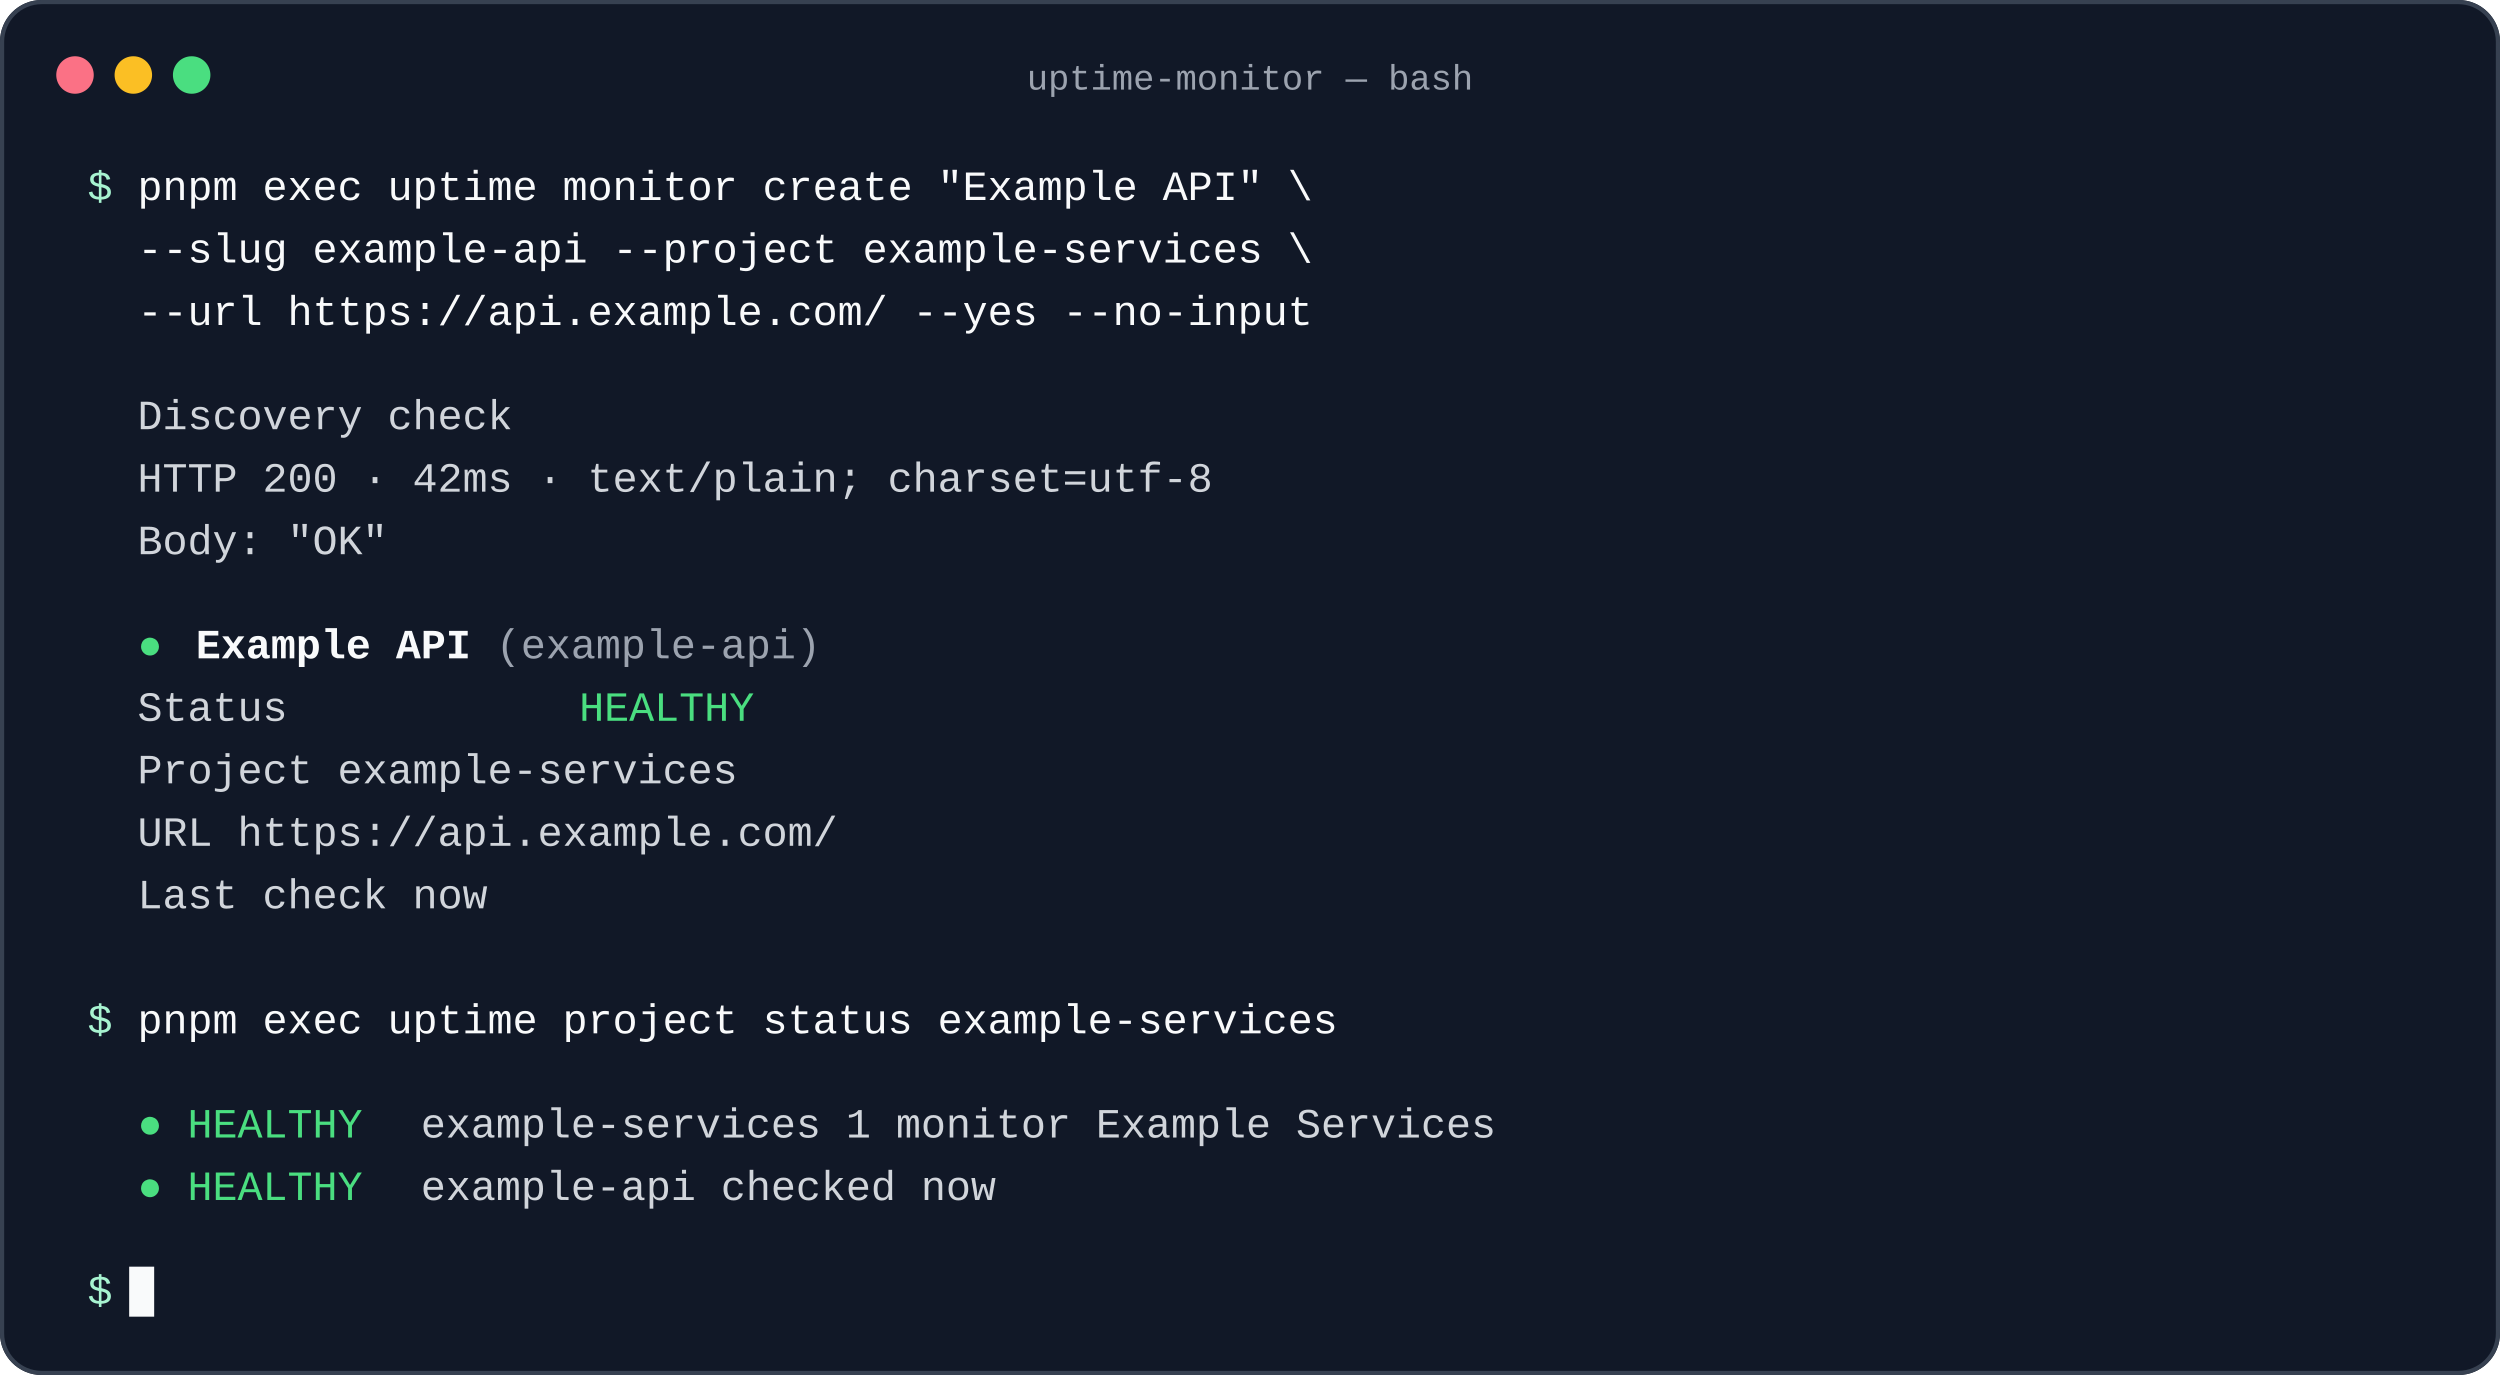
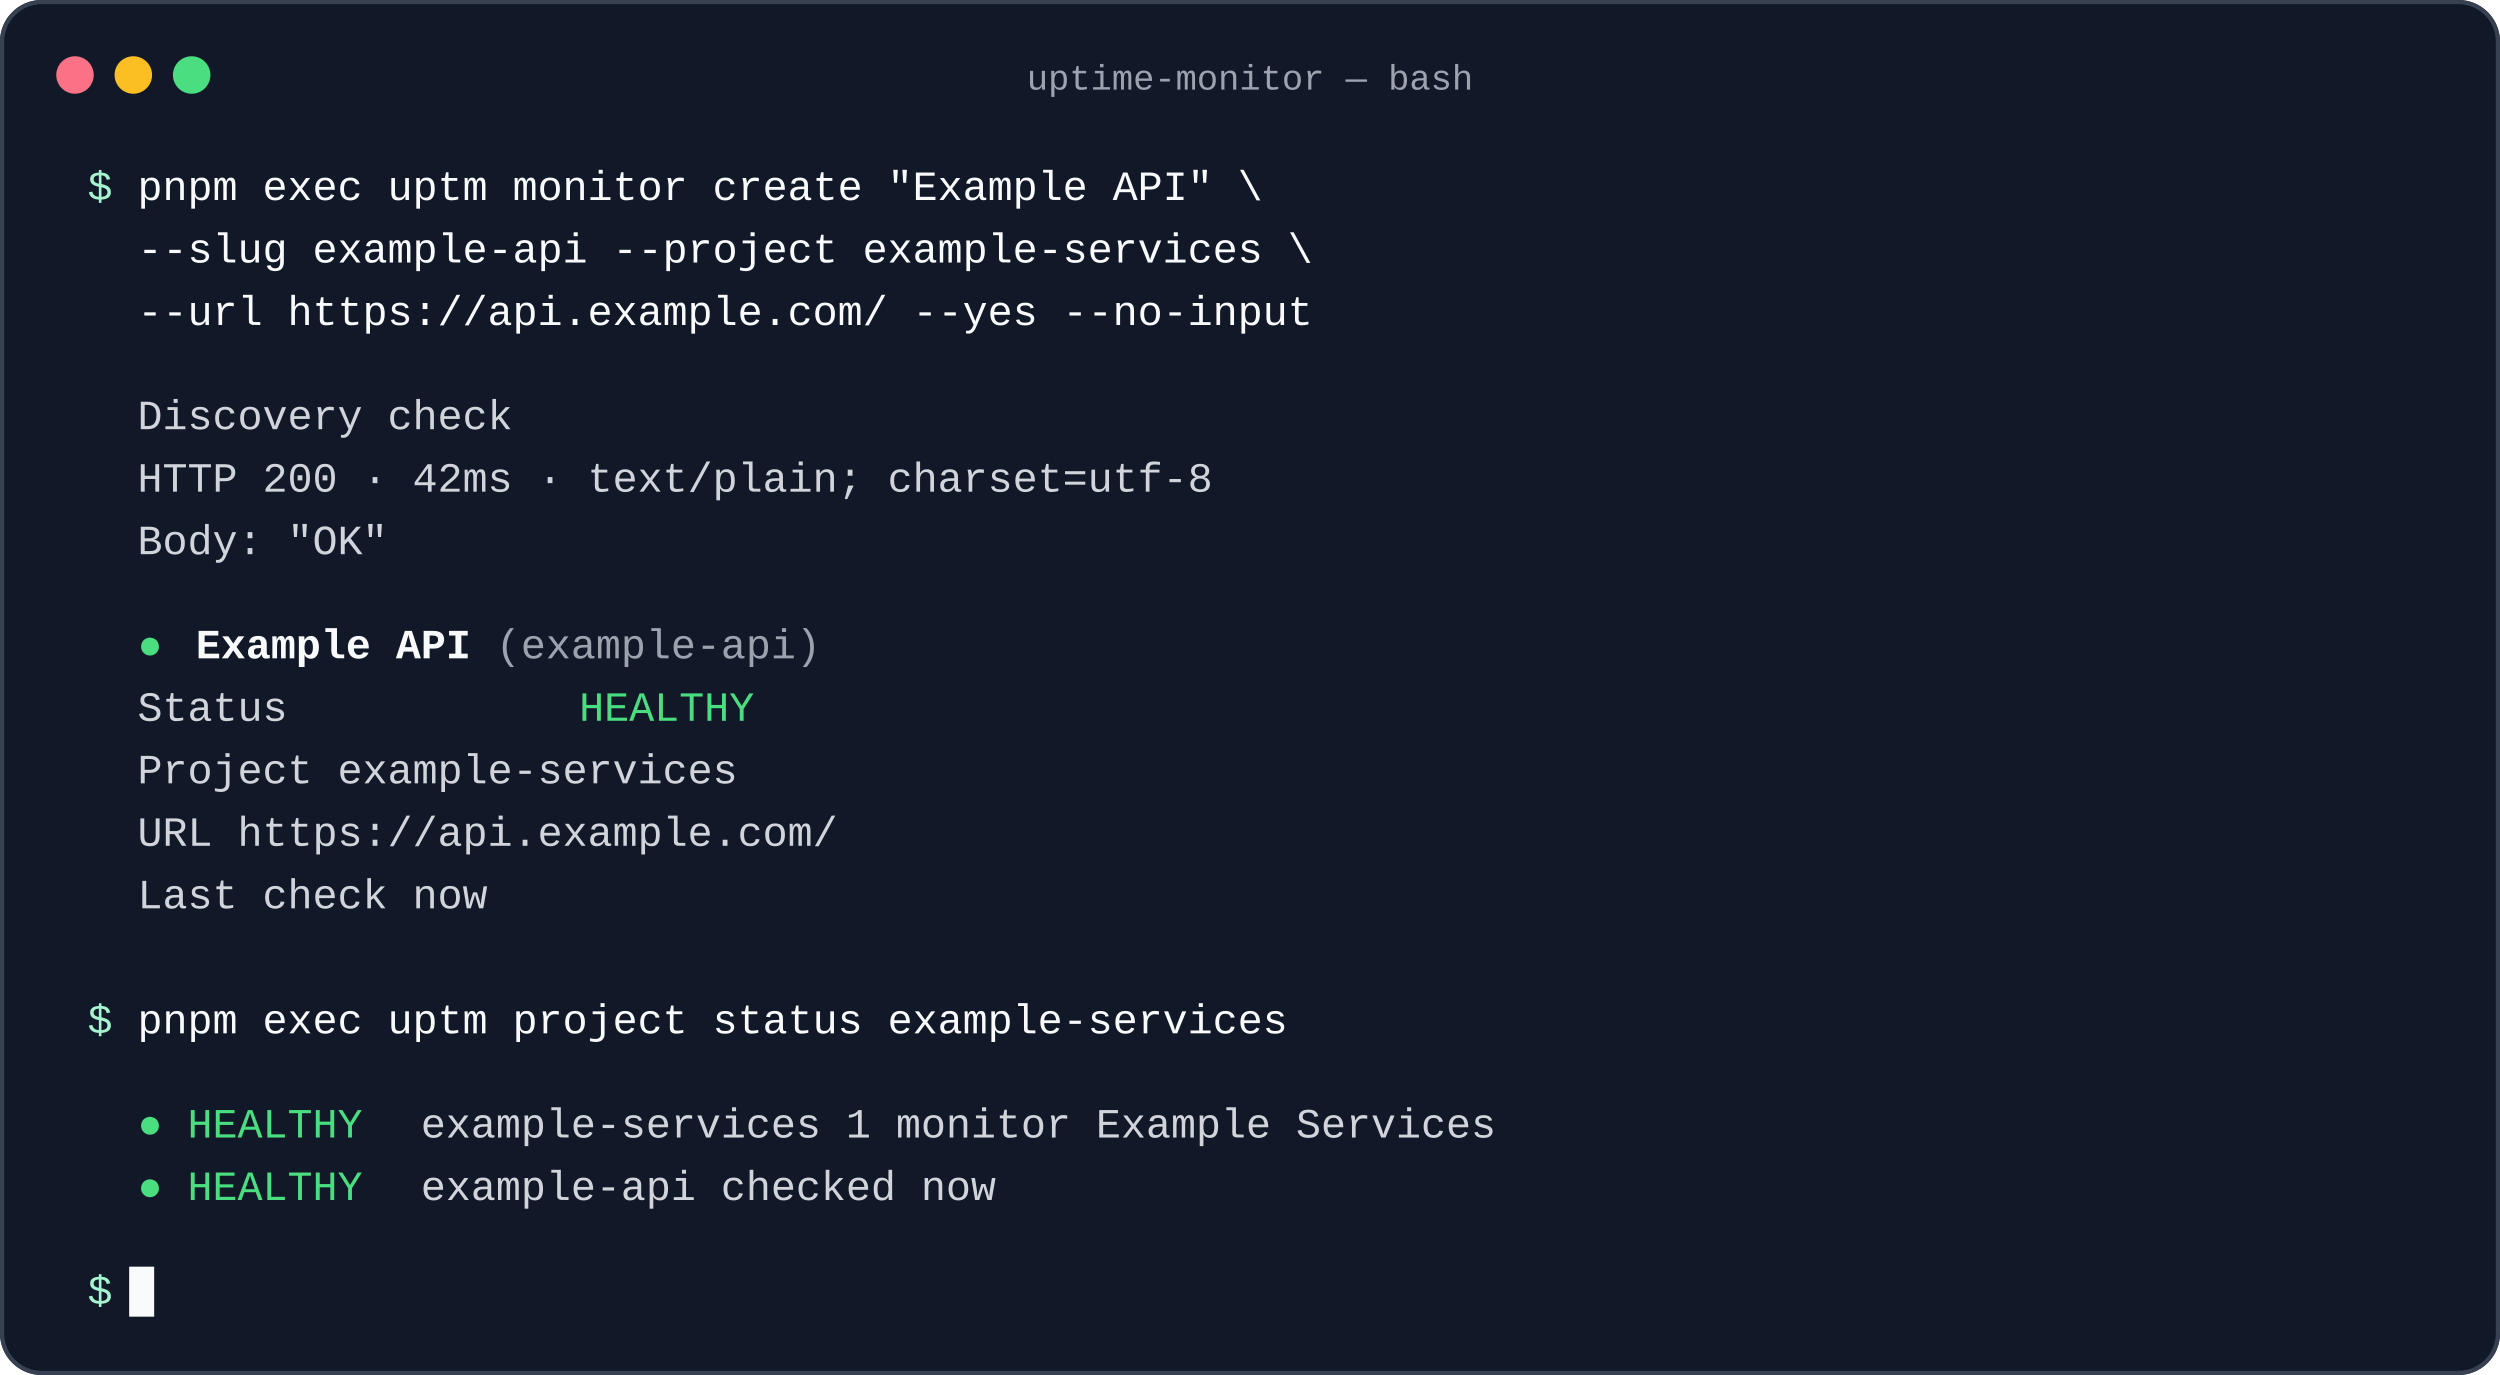
<svg xmlns="http://www.w3.org/2000/svg" width="1200" height="660" viewBox="0 0 1200 660" role="img" aria-labelledby="title desc">
  <rect width="1200" height="660" rx="20" fill="#111827" />
  <rect x="1" y="1" width="1198" height="658" rx="19" fill="none" stroke="#374151" stroke-width="2" />
  <circle cx="36" cy="36" r="9" fill="#fb7185" />
  <circle cx="64" cy="36" r="9" fill="#fbbf24" />
  <circle cx="92" cy="36" r="9" fill="#4ade80" />
  <text x="600" y="43" fill="#9ca3af" font-family="SFMono-Regular, Consolas, Liberation Mono, monospace" font-size="17" text-anchor="middle">uptime-monitor — bash</text>
  <g font-family="SFMono-Regular, Consolas, Liberation Mono, monospace" font-size="20">
    <text x="42" y="96" fill="#a7f3d0">$</text>
-     <text x="66" y="96" fill="#f9fafb">pnpm exec uptime monitor create "Example API" \</text>
+     <text x="66" y="96" fill="#f9fafb">pnpm exec uptm monitor create "Example API" \</text>
    <text x="66" y="126" fill="#f9fafb">  --slug example-api --project example-services \</text>
    <text x="66" y="156" fill="#f9fafb">  --url https://api.example.com/ --yes --no-input</text>
    <text x="66" y="206" fill="#d1d5db">Discovery check</text>
    <text x="66" y="236" fill="#d1d5db">  HTTP 200 · 42ms · text/plain; charset=utf-8</text>
    <text x="66" y="266" fill="#d1d5db">  Body: "OK"</text>
    <text x="66" y="316" fill="#4ade80">●</text>
    <text x="94" y="316" fill="#f9fafb" font-weight="700">Example API</text>
    <text x="238" y="316" fill="#9ca3af">(example-api)</text>
    <text x="66" y="346" fill="#d1d5db">  Status          </text>
    <text x="278" y="346" fill="#4ade80">HEALTHY</text>
    <text x="66" y="376" fill="#d1d5db">  Project         example-services</text>
    <text x="66" y="406" fill="#d1d5db">  URL             https://api.example.com/</text>
    <text x="66" y="436" fill="#d1d5db">  Last check      now</text>
    <text x="42" y="496" fill="#a7f3d0">$</text>
-     <text x="66" y="496" fill="#f9fafb">pnpm exec uptime project status example-services</text>
+     <text x="66" y="496" fill="#f9fafb">pnpm exec uptm project status example-services</text>
    <text x="66" y="546" fill="#4ade80">● HEALTHY</text>
    <text x="202" y="546" fill="#d1d5db">  example-services         1 monitor  Example Services</text>
    <text x="66" y="576" fill="#4ade80">  ● HEALTHY</text>
    <text x="202" y="576" fill="#d1d5db">  example-api               checked now</text>
    <text x="42" y="626" fill="#a7f3d0">$</text>
    <rect x="62" y="608" width="12" height="24" fill="#f9fafb" />
  </g>
</svg>
